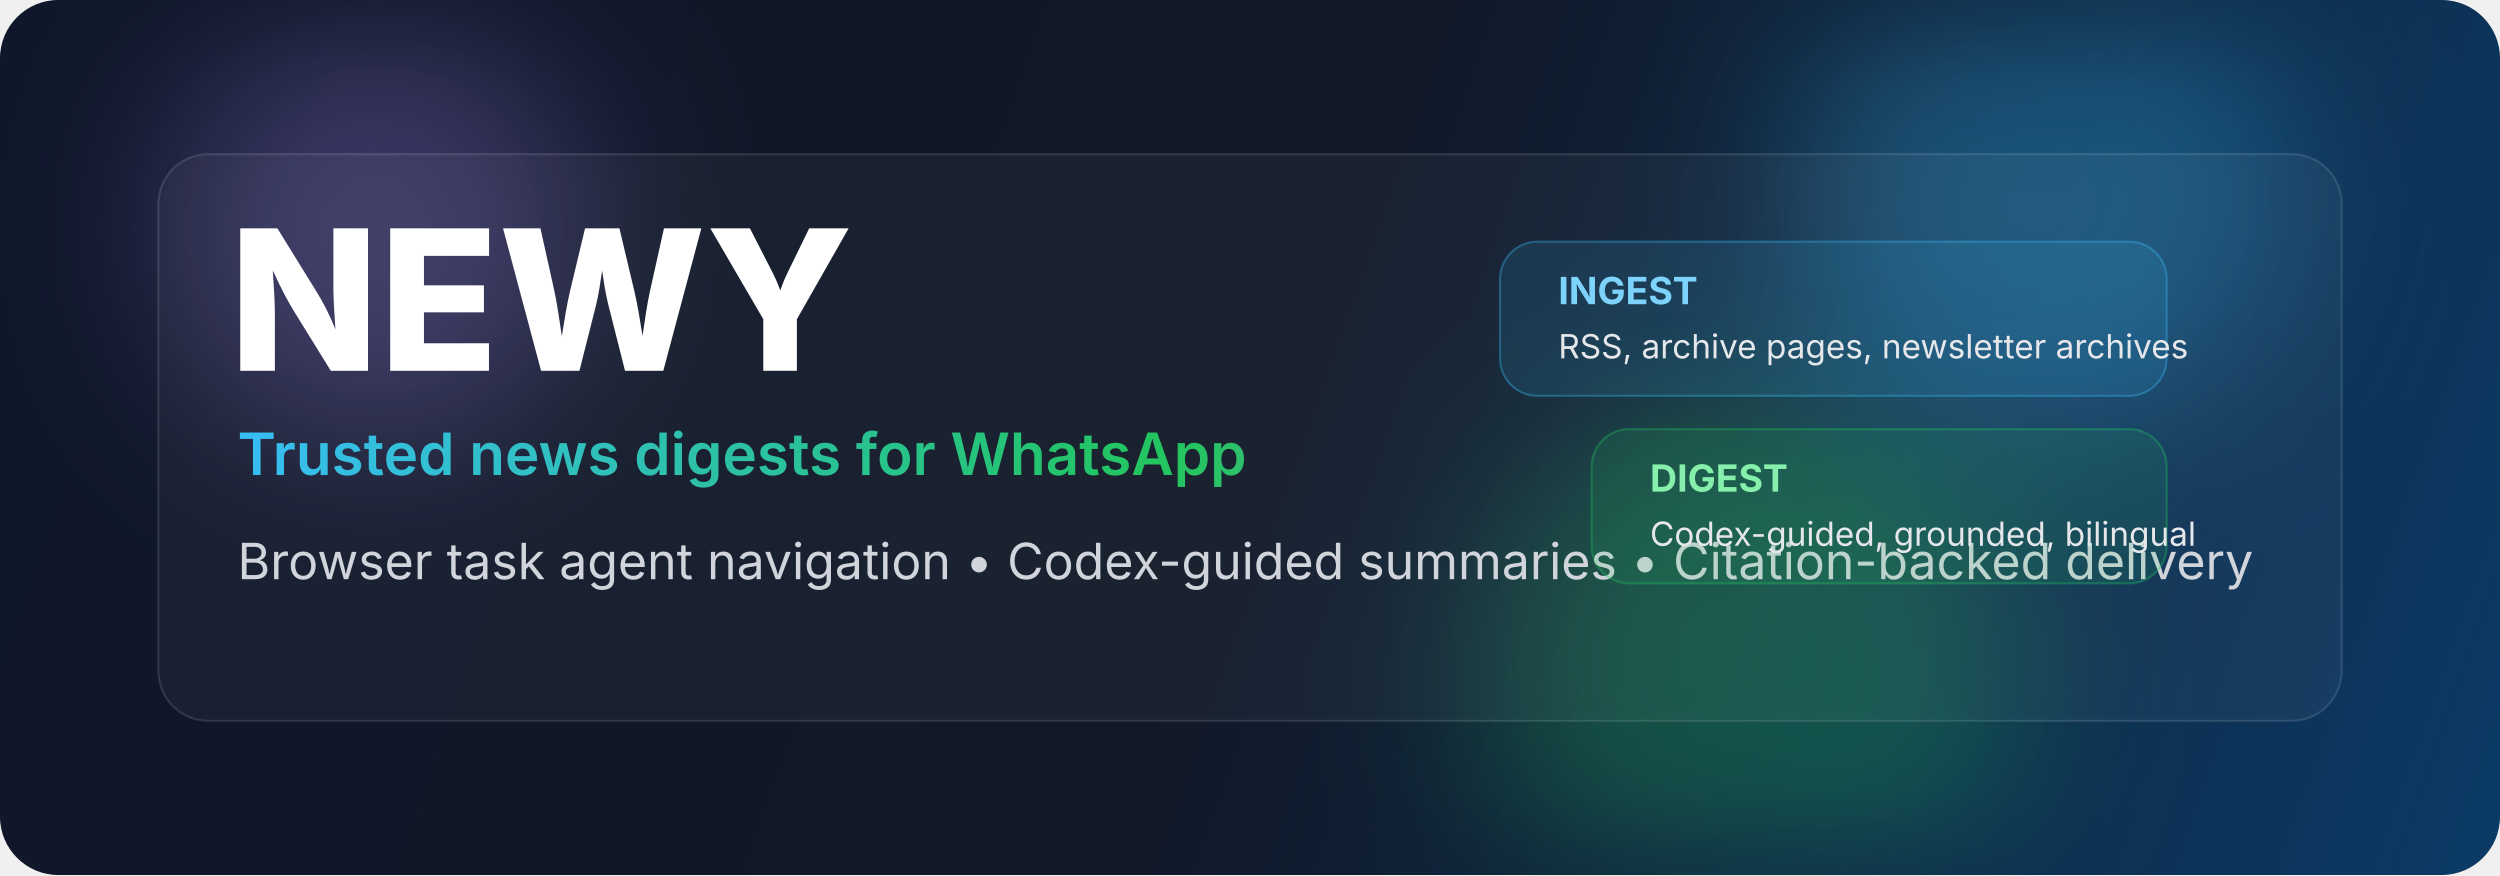
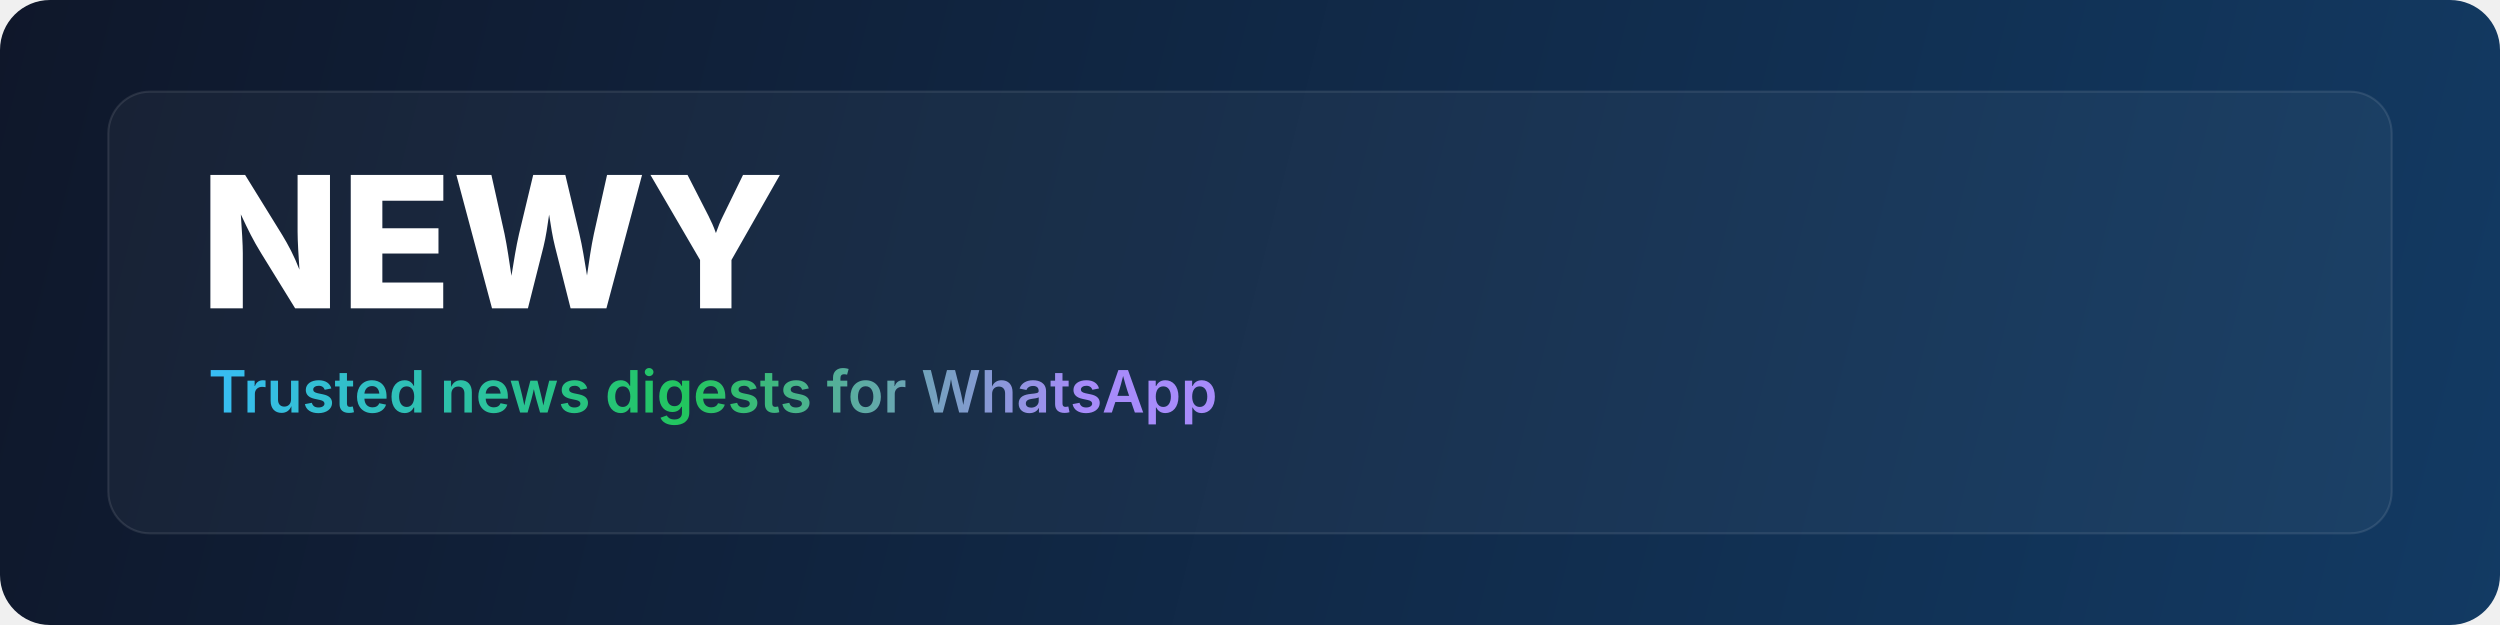
- <svg xmlns="http://www.w3.org/2000/svg" width="1200" height="420" viewBox="0 0 1200 420" fill="none">
+ <svg xmlns="http://www.w3.org/2000/svg" width="1200" height="300" viewBox="0 0 1200 300" fill="none">
  <defs>
-     <linearGradient id="bg" x1="0" y1="0" x2="1200" y2="420" gradientUnits="userSpaceOnUse">
+     <linearGradient id="bg" x1="0" y1="0" x2="1200" y2="300" gradientUnits="userSpaceOnUse">
      <stop stop-color="#0F172A" />
-       <stop offset="0.5" stop-color="#111827" />
-       <stop offset="1" stop-color="#0B3B66" />
+       <stop offset="1" stop-color="#123A63" />
    </linearGradient>
-     <linearGradient id="accent" x1="140" y1="80" x2="990" y2="320" gradientUnits="userSpaceOnUse">
+     <linearGradient id="accent" x1="100" y1="150" x2="520" y2="190" gradientUnits="userSpaceOnUse">
      <stop stop-color="#38BDF8" />
-       <stop offset="0.5" stop-color="#22C55E" />
+       <stop offset="0.55" stop-color="#22C55E" />
      <stop offset="1" stop-color="#A78BFA" />
    </linearGradient>
-     <filter id="blur" x="0" y="0" width="1200" height="420" filterUnits="userSpaceOnUse">
-       <feGaussianBlur stdDeviation="40" />
-     </filter>
  </defs>
-   <rect width="1200" height="420" rx="28" fill="url(#bg)" />
-   <g filter="url(#blur)" opacity="0.28">
-     <circle cx="980" cy="90" r="120" fill="#38BDF8" />
-     <circle cx="840" cy="320" r="130" fill="#22C55E" />
-     <circle cx="180" cy="110" r="100" fill="#A78BFA" />
-   </g>
-   <rect x="76" y="74" width="1048" height="272" rx="24" fill="rgba(255,255,255,0.04)" stroke="rgba(255,255,255,0.12)" />
-   <text x="110" y="178" font-family="Inter,Segoe UI,Arial,sans-serif" font-size="94" font-weight="800" fill="white">NEWY</text>
-   <text x="114" y="228" font-family="Inter,Segoe UI,Arial,sans-serif" font-size="28" font-weight="600" fill="url(#accent)">Trusted news digests for WhatsApp</text>
-   <text x="114" y="278" font-family="Inter,Segoe UI,Arial,sans-serif" font-size="24" font-weight="400" fill="#D1D5DB">Browser task agent navigation • Codex-guided summaries • Citation-backed delivery</text>
-   <g transform="translate(720 116)">
-     <rect x="0" y="0" width="320" height="74" rx="18" fill="rgba(56,189,248,0.12)" stroke="rgba(56,189,248,0.35)" />
-     <text x="28" y="30" font-family="Inter,Segoe UI,Arial,sans-serif" font-size="18" font-weight="700" fill="#7DD3FC">INGEST</text>
-     <text x="28" y="56" font-family="Inter,Segoe UI,Arial,sans-serif" font-size="16" font-weight="400" fill="#E5E7EB">RSS, archive pages, newsletter archives</text>
-   </g>
-   <g transform="translate(764 206)">
-     <rect x="0" y="0" width="276" height="74" rx="18" fill="rgba(34,197,94,0.12)" stroke="rgba(34,197,94,0.35)" />
-     <text x="28" y="30" font-family="Inter,Segoe UI,Arial,sans-serif" font-size="18" font-weight="700" fill="#86EFAC">DIGEST</text>
-     <text x="28" y="56" font-family="Inter,Segoe UI,Arial,sans-serif" font-size="16" font-weight="400" fill="#E5E7EB">Codex-guided, grounded, bilingual</text>
-   </g>
+   <rect width="1200" height="300" rx="24" fill="url(#bg)" />
+   <rect x="52" y="44" width="1096" height="212" rx="20" fill="rgba(255,255,255,0.04)" stroke="rgba(255,255,255,0.10)" />
+   <text x="96" y="148" font-family="Inter,Segoe UI,Arial,sans-serif" font-size="88" font-weight="800" fill="white">NEWY</text>
+   <text x="100" y="198" font-family="Inter,Segoe UI,Arial,sans-serif" font-size="28" font-weight="600" fill="url(#accent)">Trusted news digests for WhatsApp</text>
</svg>
